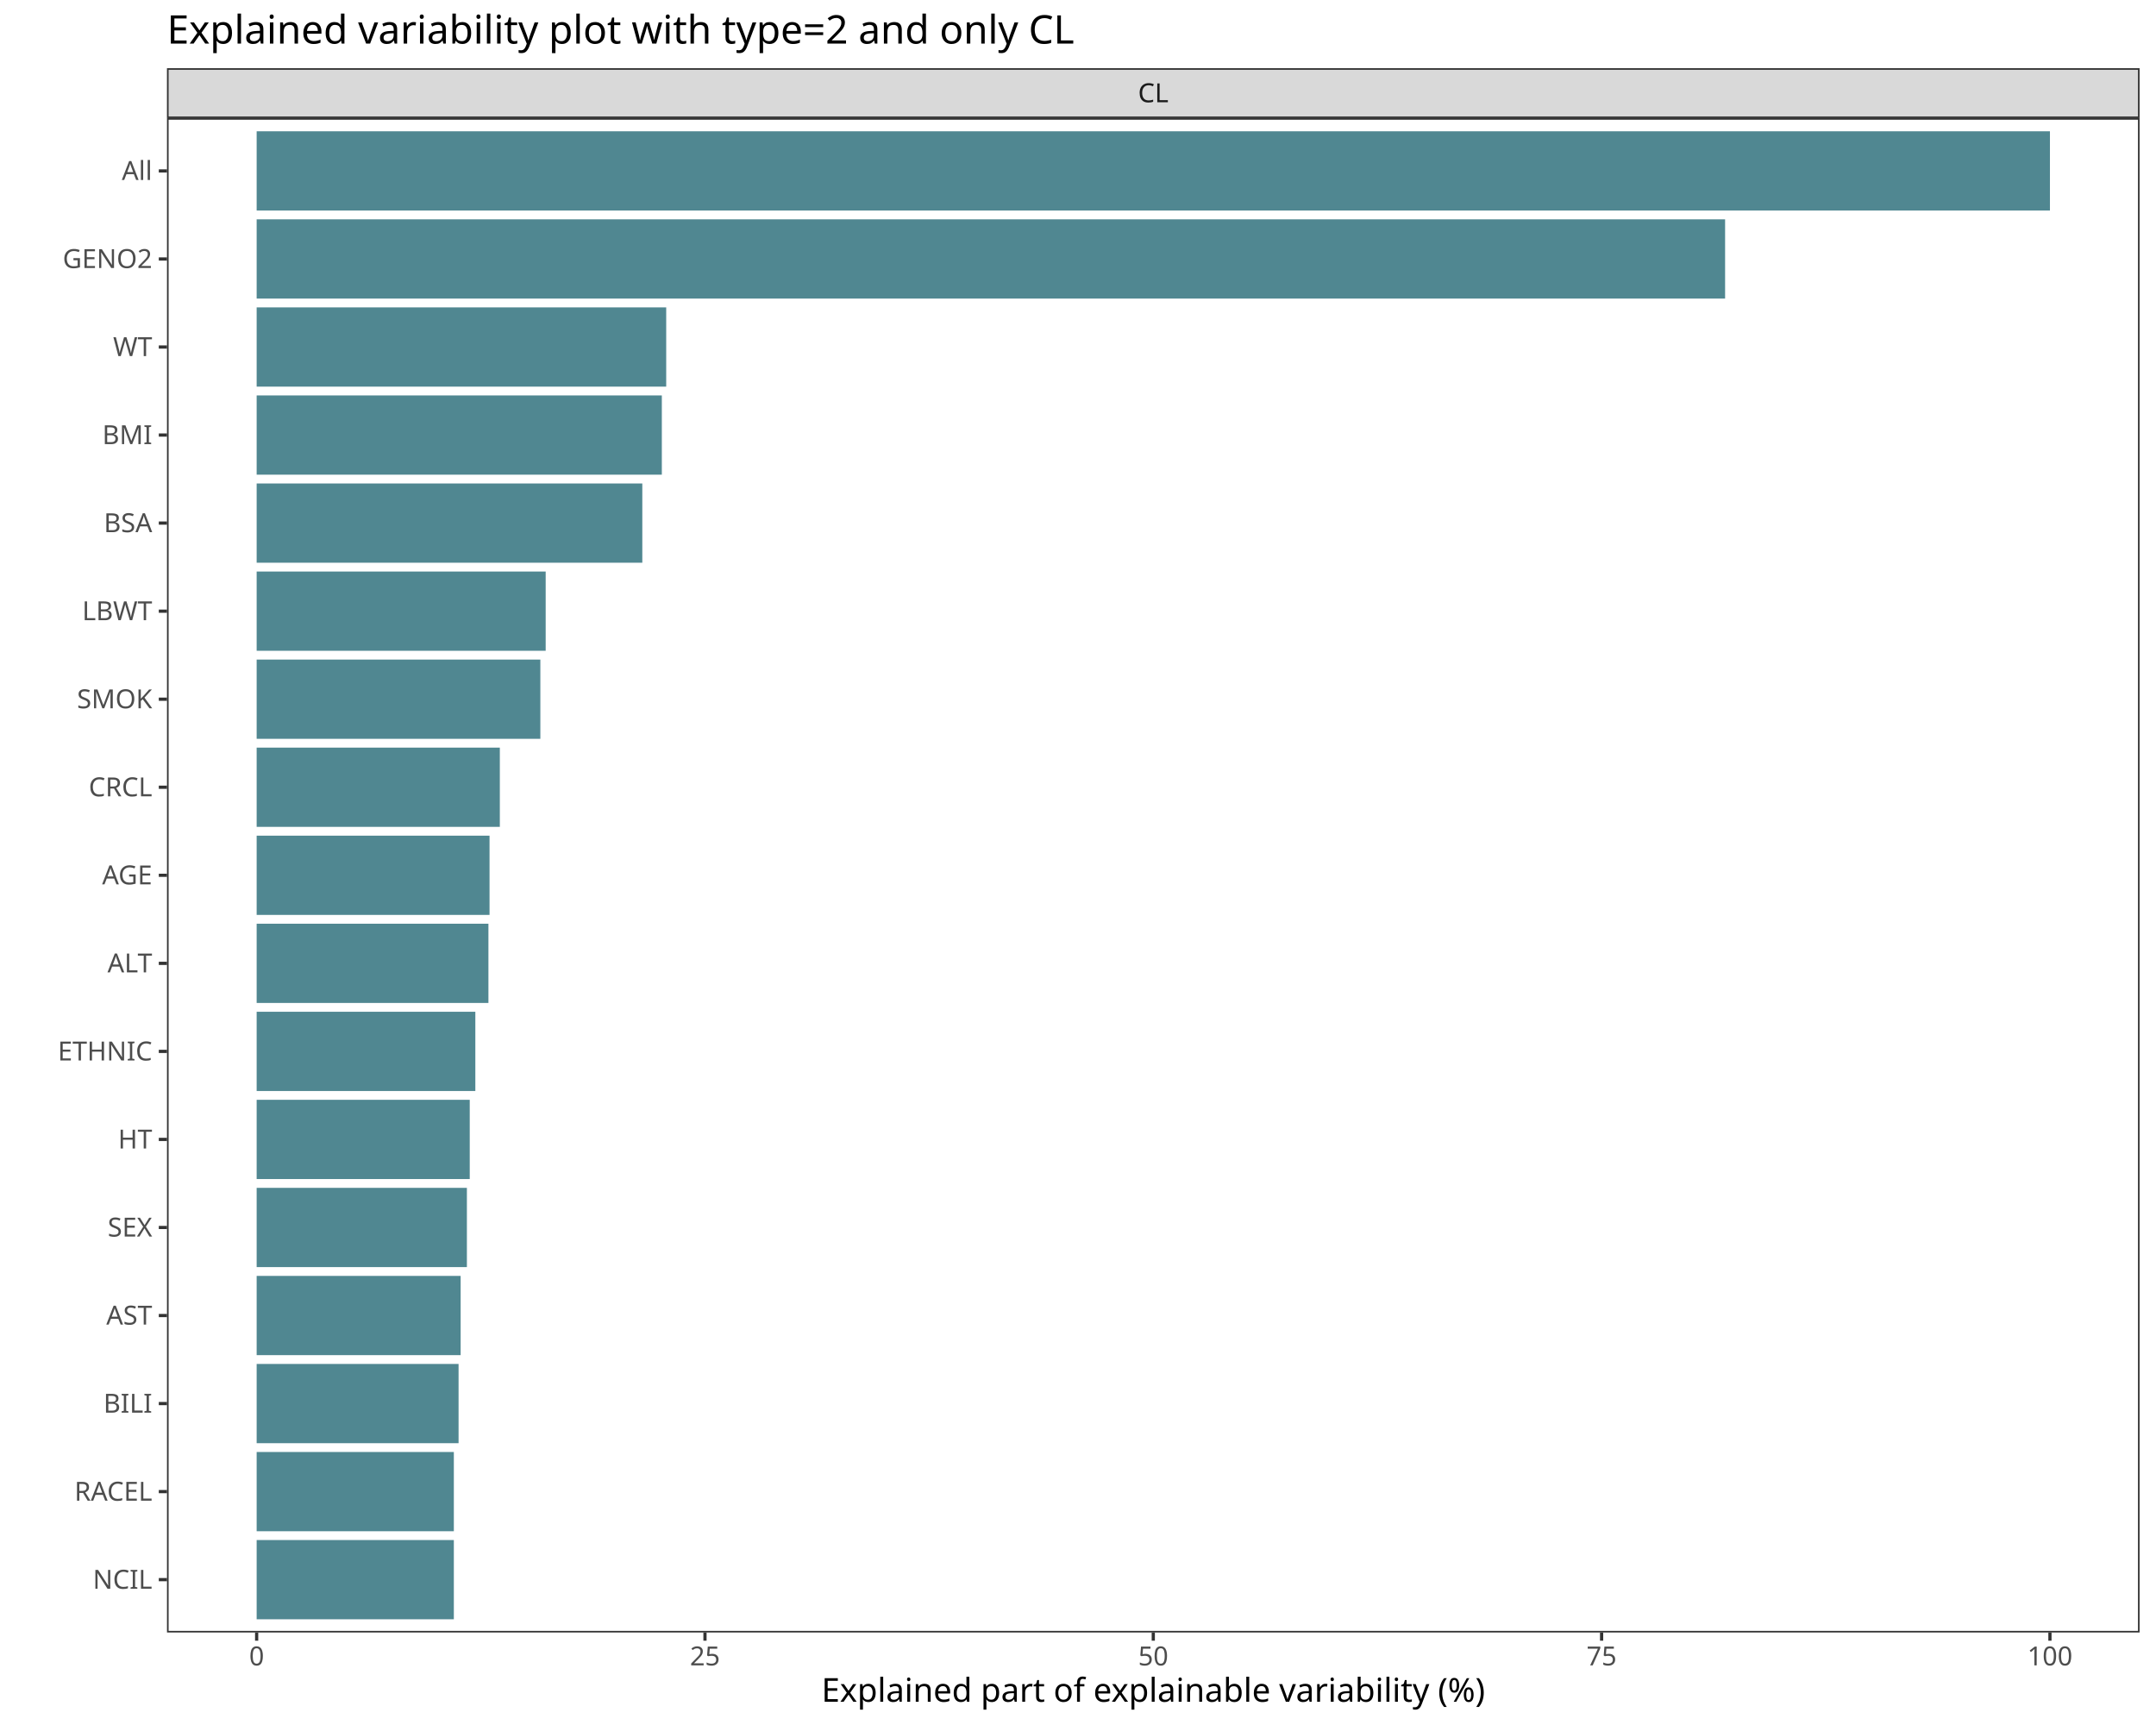
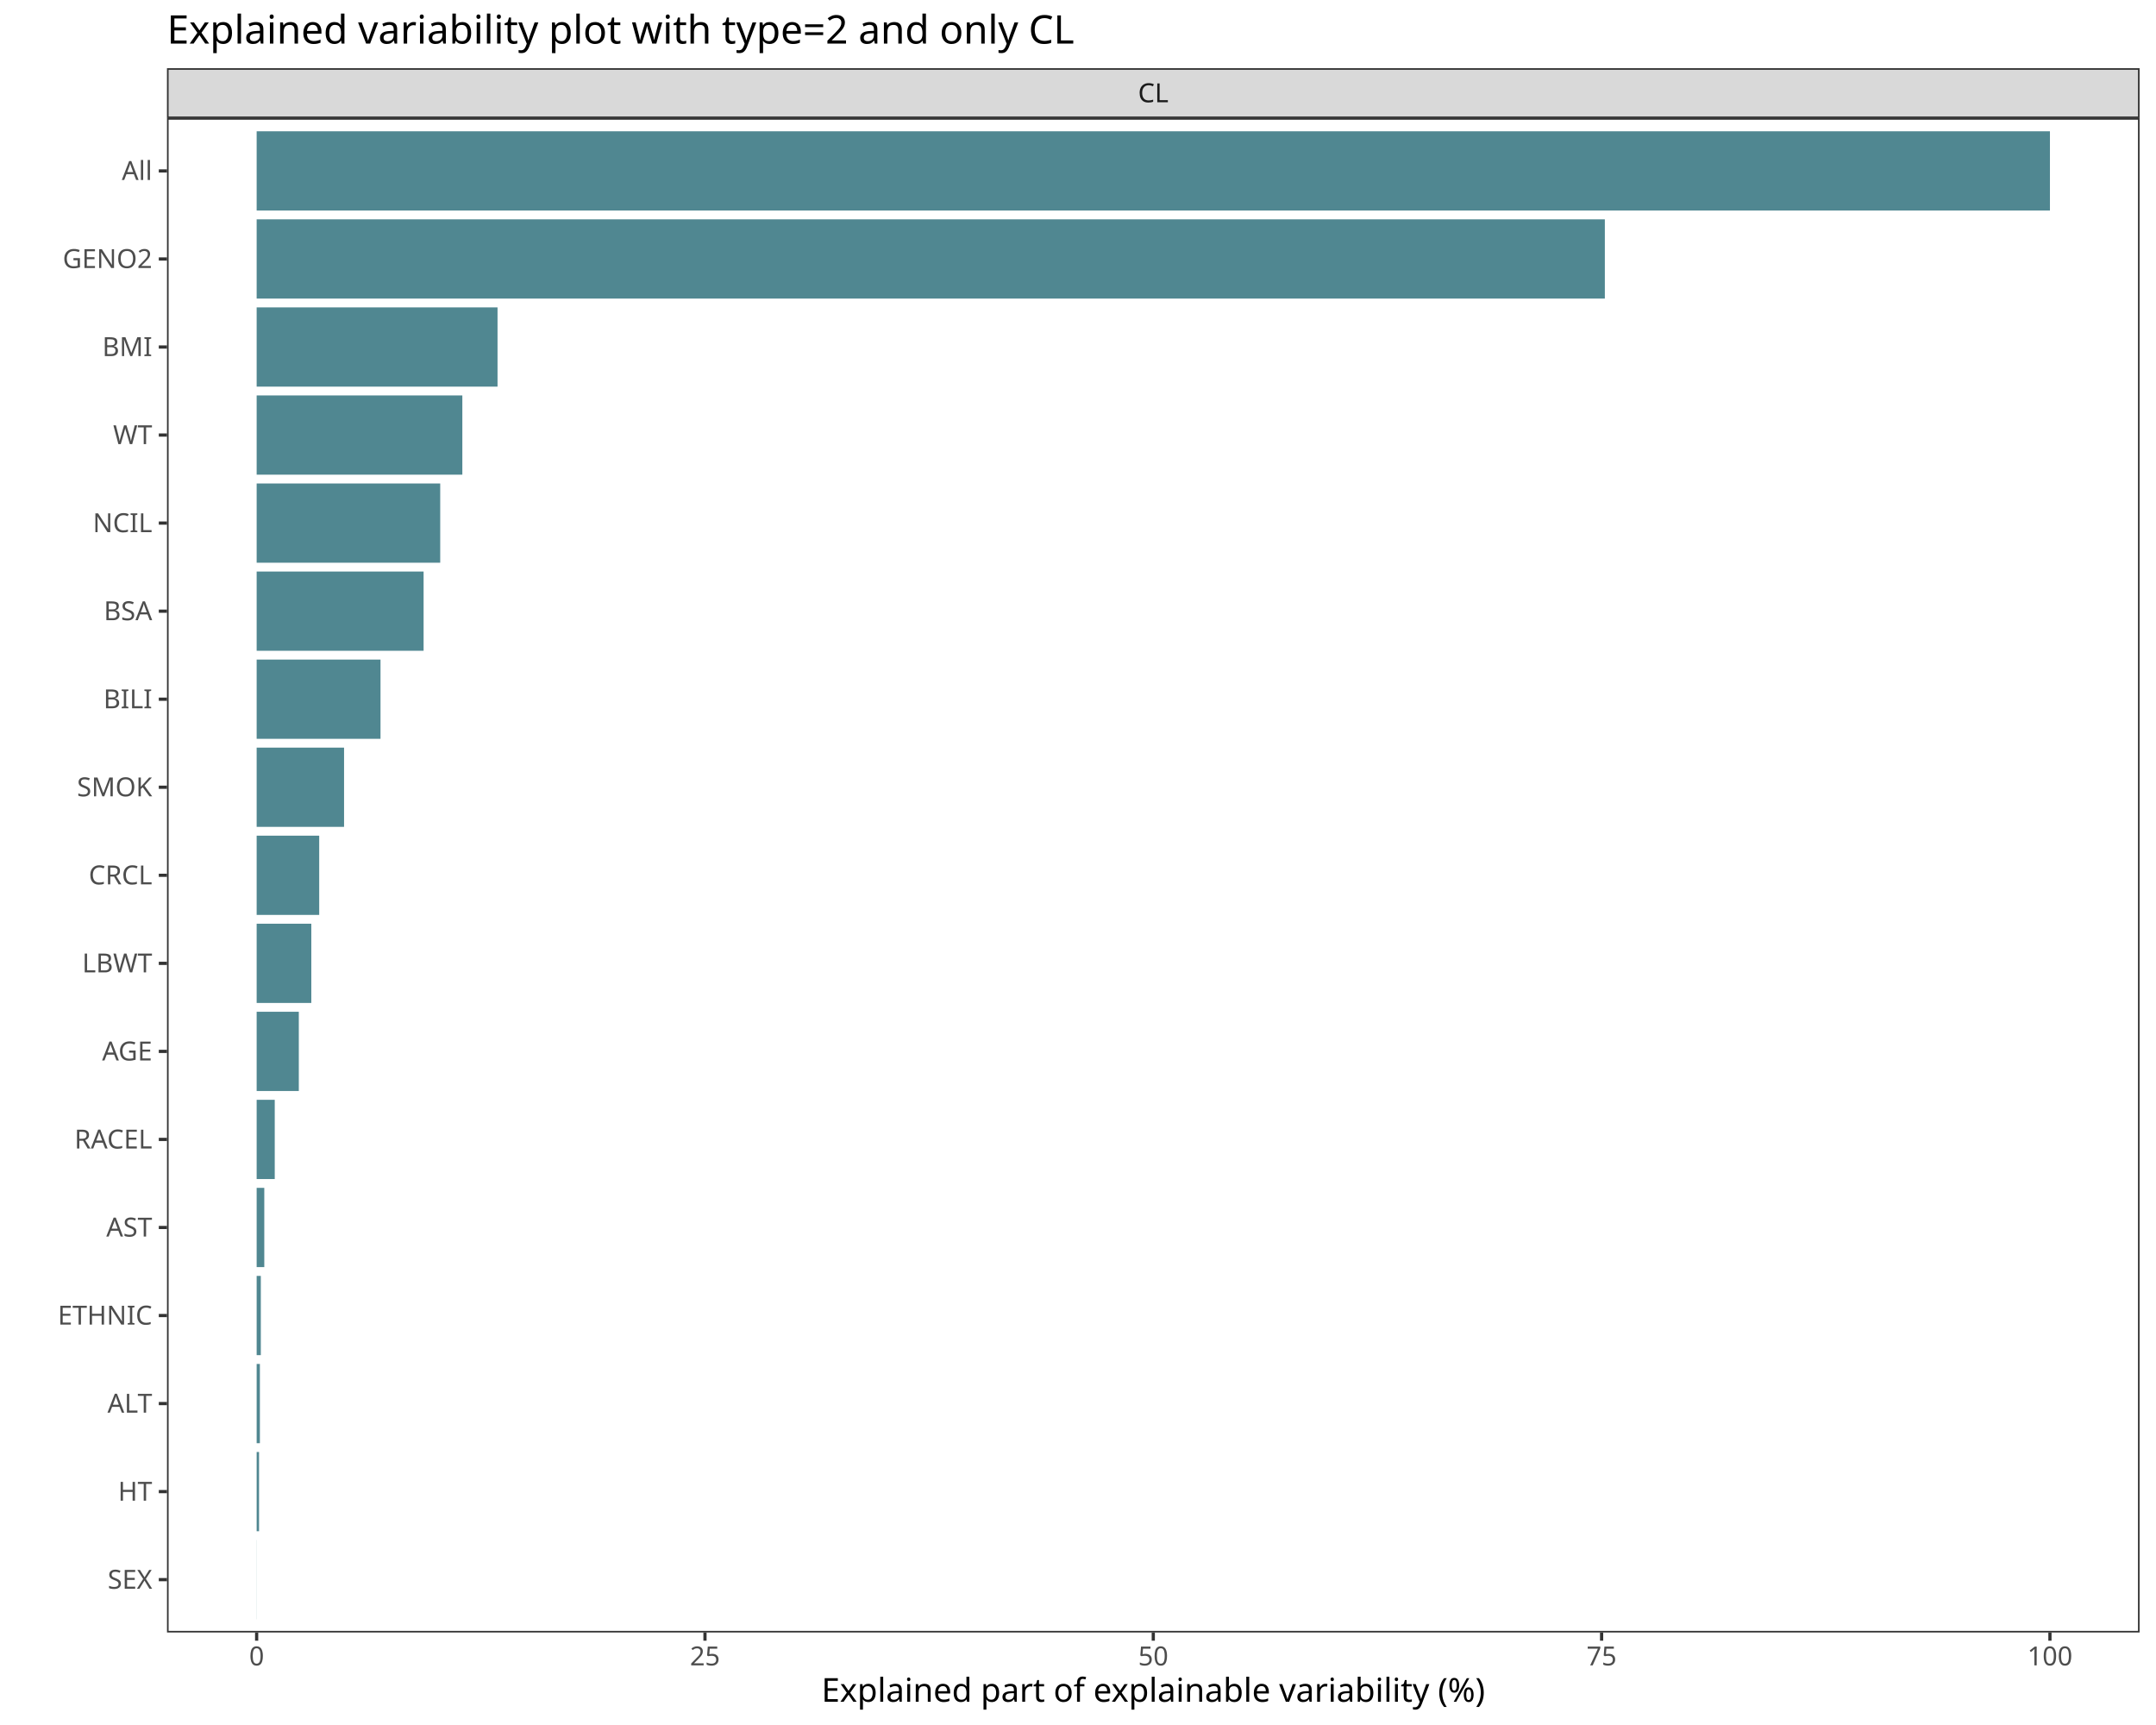
<svg xmlns="http://www.w3.org/2000/svg" class="svglite" data-engine-version="2.0" width="720.00pt" height="576.00pt" viewBox="0 0 720.00 576.00">
  <defs>
    <style type="text/css">
    .svglite line, .svglite polyline, .svglite polygon, .svglite path, .svglite rect, .svglite circle {
      fill: none;
      stroke: #000000;
      stroke-linecap: round;
      stroke-linejoin: round;
      stroke-miterlimit: 10.00;
    }
  </style>
  </defs>
  <rect width="100%" height="100%" style="stroke: none; fill: #FFFFFF;" />
  <defs>
    <clipPath id="cpMC4wMHw3MjAuMDB8MC4wMHw1NzYuMDA=">
      <rect x="0.00" y="0.00" width="720.00" height="576.00" />
    </clipPath>
  </defs>
  <g clip-path="url(#cpMC4wMHw3MjAuMDB8MC4wMHw1NzYuMDA=)">
    <rect x="0.00" y="0.00" width="720.00" height="576.00" style="stroke-width: 1.07; stroke: #FFFFFF; fill: #FFFFFF;" />
  </g>
  <defs>
    <clipPath id="cpNTUuNzd8NzE0LjUyfDM5LjQzfDU0NS4xMQ==">
      <rect x="55.77" y="39.43" width="658.75" height="505.68" />
    </clipPath>
  </defs>
  <g clip-path="url(#cpNTUuNzd8NzE0LjUyfDM5LjQzfDU0NS4xMQ==)">
    <rect x="55.77" y="39.43" width="658.75" height="505.68" style="stroke-width: 1.07; stroke: none; fill: #FFFFFF;" />
-     <rect x="85.71" y="43.84" width="598.87" height="26.46" style="stroke-width: 1.07; stroke: none; stroke-linecap: butt; stroke-linejoin: miter; fill: #508791;" />
-     <rect x="85.71" y="279.04" width="77.77" height="26.46" style="stroke-width: 1.07; stroke: none; stroke-linecap: butt; stroke-linejoin: miter; fill: #508791;" />
-     <rect x="85.71" y="308.44" width="77.40" height="26.46" style="stroke-width: 1.07; stroke: none; stroke-linecap: butt; stroke-linejoin: miter; fill: #508791;" />
-     <rect x="85.71" y="426.04" width="68.12" height="26.46" style="stroke-width: 1.07; stroke: none; stroke-linecap: butt; stroke-linejoin: miter; fill: #508791;" />
-     <rect x="85.71" y="455.44" width="67.43" height="26.46" style="stroke-width: 1.07; stroke: none; stroke-linecap: butt; stroke-linejoin: miter; fill: #508791;" />
-     <rect x="85.71" y="132.04" width="135.31" height="26.46" style="stroke-width: 1.07; stroke: none; stroke-linecap: butt; stroke-linejoin: miter; fill: #508791;" />
-     <rect x="85.71" y="161.44" width="128.79" height="26.46" style="stroke-width: 1.07; stroke: none; stroke-linecap: butt; stroke-linejoin: miter; fill: #508791;" />
-     <rect x="85.71" y="249.64" width="81.21" height="26.46" style="stroke-width: 1.07; stroke: none; stroke-linecap: butt; stroke-linejoin: miter; fill: #508791;" />
-     <rect x="85.71" y="337.84" width="73.03" height="26.46" style="stroke-width: 1.07; stroke: none; stroke-linecap: butt; stroke-linejoin: miter; fill: #508791;" />
-     <rect x="85.71" y="73.24" width="490.39" height="26.46" style="stroke-width: 1.07; stroke: none; stroke-linecap: butt; stroke-linejoin: miter; fill: #508791;" />
-     <rect x="85.71" y="367.24" width="71.16" height="26.46" style="stroke-width: 1.07; stroke: none; stroke-linecap: butt; stroke-linejoin: miter; fill: #508791;" />
-     <rect x="85.71" y="190.84" width="96.52" height="26.46" style="stroke-width: 1.07; stroke: none; stroke-linecap: butt; stroke-linejoin: miter; fill: #508791;" />
-     <rect x="85.71" y="514.24" width="65.85" height="26.46" style="stroke-width: 1.07; stroke: none; stroke-linecap: butt; stroke-linejoin: miter; fill: #508791;" />
-     <rect x="85.71" y="484.84" width="65.85" height="26.46" style="stroke-width: 1.07; stroke: none; stroke-linecap: butt; stroke-linejoin: miter; fill: #508791;" />
-     <rect x="85.71" y="396.64" width="70.21" height="26.46" style="stroke-width: 1.07; stroke: none; stroke-linecap: butt; stroke-linejoin: miter; fill: #508791;" />
-     <rect x="85.71" y="220.24" width="94.74" height="26.46" style="stroke-width: 1.07; stroke: none; stroke-linecap: butt; stroke-linejoin: miter; fill: #508791;" />
-     <rect x="85.71" y="102.64" width="136.77" height="26.46" style="stroke-width: 1.07; stroke: none; stroke-linecap: butt; stroke-linejoin: miter; fill: #508791;" />
+     <rect x="85.71" y="43.84" width="598.87" height="26.46" style="stroke-width: 1.07; stroke: none; stroke-linecap: square; stroke-linejoin: miter; fill: #508791;" />
+     <rect x="85.71" y="337.84" width="14.08" height="26.46" style="stroke-width: 1.07; stroke: none; stroke-linecap: square; stroke-linejoin: miter; fill: #508791;" />
+     <rect x="85.71" y="455.44" width="1.08" height="26.46" style="stroke-width: 1.07; stroke: none; stroke-linecap: square; stroke-linejoin: miter; fill: #508791;" />
+     <rect x="85.71" y="396.64" width="2.55" height="26.46" style="stroke-width: 1.07; stroke: none; stroke-linecap: square; stroke-linejoin: miter; fill: #508791;" />
+     <rect x="85.71" y="220.24" width="41.36" height="26.46" style="stroke-width: 1.07; stroke: none; stroke-linecap: square; stroke-linejoin: miter; fill: #508791;" />
+     <rect x="85.71" y="102.64" width="80.44" height="26.46" style="stroke-width: 1.07; stroke: none; stroke-linecap: square; stroke-linejoin: miter; fill: #508791;" />
+     <rect x="85.71" y="190.84" width="55.75" height="26.46" style="stroke-width: 1.07; stroke: none; stroke-linecap: square; stroke-linejoin: miter; fill: #508791;" />
+     <rect x="85.71" y="279.04" width="20.89" height="26.46" style="stroke-width: 1.07; stroke: none; stroke-linecap: square; stroke-linejoin: miter; fill: #508791;" />
+     <rect x="85.71" y="426.04" width="1.39" height="26.46" style="stroke-width: 1.07; stroke: none; stroke-linecap: square; stroke-linejoin: miter; fill: #508791;" />
+     <rect x="85.71" y="73.24" width="450.23" height="26.46" style="stroke-width: 1.07; stroke: none; stroke-linecap: square; stroke-linejoin: miter; fill: #508791;" />
+     <rect x="85.71" y="484.84" width="0.80" height="26.46" style="stroke-width: 1.07; stroke: none; stroke-linecap: square; stroke-linejoin: miter; fill: #508791;" />
+     <rect x="85.71" y="308.44" width="18.25" height="26.46" style="stroke-width: 1.07; stroke: none; stroke-linecap: square; stroke-linejoin: miter; fill: #508791;" />
+     <rect x="85.71" y="161.44" width="61.30" height="26.46" style="stroke-width: 1.07; stroke: none; stroke-linecap: square; stroke-linejoin: miter; fill: #508791;" />
+     <rect x="85.71" y="367.24" width="6.04" height="26.46" style="stroke-width: 1.07; stroke: none; stroke-linecap: square; stroke-linejoin: miter; fill: #508791;" />
+     <rect x="85.71" y="514.24" width="0.026" height="26.46" style="stroke-width: 1.07; stroke: none; stroke-linecap: square; stroke-linejoin: miter; fill: #508791;" />
+     <rect x="85.71" y="249.64" width="29.19" height="26.46" style="stroke-width: 1.07; stroke: none; stroke-linecap: square; stroke-linejoin: miter; fill: #508791;" />
+     <rect x="85.71" y="132.04" width="68.69" height="26.46" style="stroke-width: 1.07; stroke: none; stroke-linecap: square; stroke-linejoin: miter; fill: #508791;" />
    <rect x="55.77" y="39.43" width="658.75" height="505.68" style="stroke-width: 1.07; stroke: #333333;" />
  </g>
  <g clip-path="url(#cpMC4wMHw3MjAuMDB8MC4wMHw1NzYuMDA=)">
</g>
  <defs>
    <clipPath id="cpNTUuNzd8NzE0LjUyfDIyLjc4fDM5LjQz">
      <rect x="55.77" y="22.78" width="658.75" height="16.65" />
    </clipPath>
  </defs>
  <g clip-path="url(#cpNTUuNzd8NzE0LjUyfDIyLjc4fDM5LjQz)">
    <rect x="55.77" y="22.78" width="658.75" height="16.65" style="stroke-width: 1.07; stroke: #333333; fill: #D9D9D9;" />
    <text x="385.14" y="34.14" text-anchor="middle" style="font-size: 8.80px; fill: #1A1A1A; font-family: sans;" textLength="11.25px" lengthAdjust="spacingAndGlyphs">CL</text>
  </g>
  <g clip-path="url(#cpMC4wMHw3MjAuMDB8MC4wMHw1NzYuMDA=)">
    <polyline points="85.71,547.85 85.71,545.11 " style="stroke-width: 1.07; stroke: #333333; stroke-linecap: butt;" />
    <polyline points="235.43,547.85 235.43,545.11 " style="stroke-width: 1.07; stroke: #333333; stroke-linecap: butt;" />
    <polyline points="385.14,547.85 385.14,545.11 " style="stroke-width: 1.07; stroke: #333333; stroke-linecap: butt;" />
    <polyline points="534.86,547.85 534.86,545.11 " style="stroke-width: 1.07; stroke: #333333; stroke-linecap: butt;" />
    <polyline points="684.58,547.85 684.58,545.11 " style="stroke-width: 1.07; stroke: #333333; stroke-linecap: butt;" />
    <text x="85.71" y="556.10" text-anchor="middle" style="font-size: 8.80px; fill: #4D4D4D; font-family: sans;" textLength="4.89px" lengthAdjust="spacingAndGlyphs">0</text>
    <text x="235.43" y="556.10" text-anchor="middle" style="font-size: 8.80px; fill: #4D4D4D; font-family: sans;" textLength="9.79px" lengthAdjust="spacingAndGlyphs">25</text>
    <text x="385.14" y="556.10" text-anchor="middle" style="font-size: 8.80px; fill: #4D4D4D; font-family: sans;" textLength="9.79px" lengthAdjust="spacingAndGlyphs">50</text>
    <text x="534.86" y="556.10" text-anchor="middle" style="font-size: 8.80px; fill: #4D4D4D; font-family: sans;" textLength="9.79px" lengthAdjust="spacingAndGlyphs">75</text>
    <text x="684.58" y="556.10" text-anchor="middle" style="font-size: 8.80px; fill: #4D4D4D; font-family: sans;" textLength="14.68px" lengthAdjust="spacingAndGlyphs">100</text>
-     <text x="50.84" y="530.50" text-anchor="end" style="font-size: 8.80px; fill: #4D4D4D; font-family: sans;" textLength="20.05px" lengthAdjust="spacingAndGlyphs">NCIL</text>
-     <text x="50.84" y="501.10" text-anchor="end" style="font-size: 8.80px; fill: #4D4D4D; font-family: sans;" textLength="29.35px" lengthAdjust="spacingAndGlyphs">RACEL</text>
-     <text x="50.84" y="471.70" text-anchor="end" style="font-size: 8.80px; fill: #4D4D4D; font-family: sans;" textLength="15.66px" lengthAdjust="spacingAndGlyphs">BILI</text>
-     <text x="50.84" y="442.30" text-anchor="end" style="font-size: 8.80px; fill: #4D4D4D; font-family: sans;" textLength="17.12px" lengthAdjust="spacingAndGlyphs">AST</text>
-     <text x="50.84" y="412.90" text-anchor="end" style="font-size: 8.80px; fill: #4D4D4D; font-family: sans;" textLength="17.61px" lengthAdjust="spacingAndGlyphs">SEX</text>
-     <text x="50.84" y="383.50" text-anchor="end" style="font-size: 8.80px; fill: #4D4D4D; font-family: sans;" textLength="11.73px" lengthAdjust="spacingAndGlyphs">HT</text>
-     <text x="50.84" y="354.10" text-anchor="end" style="font-size: 8.80px; fill: #4D4D4D; font-family: sans;" textLength="32.76px" lengthAdjust="spacingAndGlyphs">ETHNIC</text>
-     <text x="50.84" y="324.70" text-anchor="end" style="font-size: 8.80px; fill: #4D4D4D; font-family: sans;" textLength="16.14px" lengthAdjust="spacingAndGlyphs">ALT</text>
-     <text x="50.84" y="295.30" text-anchor="end" style="font-size: 8.80px; fill: #4D4D4D; font-family: sans;" textLength="18.59px" lengthAdjust="spacingAndGlyphs">AGE</text>
-     <text x="50.84" y="265.90" text-anchor="end" style="font-size: 8.80px; fill: #4D4D4D; font-family: sans;" textLength="23.97px" lengthAdjust="spacingAndGlyphs">CRCL</text>
-     <text x="50.84" y="236.50" text-anchor="end" style="font-size: 8.80px; fill: #4D4D4D; font-family: sans;" textLength="25.92px" lengthAdjust="spacingAndGlyphs">SMOK</text>
-     <text x="50.84" y="207.10" text-anchor="end" style="font-size: 8.80px; fill: #4D4D4D; font-family: sans;" textLength="24.45px" lengthAdjust="spacingAndGlyphs">LBWT</text>
-     <text x="50.84" y="177.70" text-anchor="end" style="font-size: 8.80px; fill: #4D4D4D; font-family: sans;" textLength="17.61px" lengthAdjust="spacingAndGlyphs">BSA</text>
-     <text x="50.84" y="148.30" text-anchor="end" style="font-size: 8.80px; fill: #4D4D4D; font-family: sans;" textLength="15.65px" lengthAdjust="spacingAndGlyphs">BMI</text>
-     <text x="50.84" y="118.90" text-anchor="end" style="font-size: 8.80px; fill: #4D4D4D; font-family: sans;" textLength="13.68px" lengthAdjust="spacingAndGlyphs">WT</text>
+     <text x="50.84" y="530.50" text-anchor="end" style="font-size: 8.80px; fill: #4D4D4D; font-family: sans;" textLength="17.61px" lengthAdjust="spacingAndGlyphs">SEX</text>
+     <text x="50.84" y="501.10" text-anchor="end" style="font-size: 8.80px; fill: #4D4D4D; font-family: sans;" textLength="11.73px" lengthAdjust="spacingAndGlyphs">HT</text>
+     <text x="50.84" y="471.70" text-anchor="end" style="font-size: 8.80px; fill: #4D4D4D; font-family: sans;" textLength="16.14px" lengthAdjust="spacingAndGlyphs">ALT</text>
+     <text x="50.84" y="442.30" text-anchor="end" style="font-size: 8.80px; fill: #4D4D4D; font-family: sans;" textLength="32.76px" lengthAdjust="spacingAndGlyphs">ETHNIC</text>
+     <text x="50.84" y="412.90" text-anchor="end" style="font-size: 8.80px; fill: #4D4D4D; font-family: sans;" textLength="17.12px" lengthAdjust="spacingAndGlyphs">AST</text>
+     <text x="50.84" y="383.50" text-anchor="end" style="font-size: 8.80px; fill: #4D4D4D; font-family: sans;" textLength="29.35px" lengthAdjust="spacingAndGlyphs">RACEL</text>
+     <text x="50.84" y="354.10" text-anchor="end" style="font-size: 8.80px; fill: #4D4D4D; font-family: sans;" textLength="18.59px" lengthAdjust="spacingAndGlyphs">AGE</text>
+     <text x="50.84" y="324.70" text-anchor="end" style="font-size: 8.80px; fill: #4D4D4D; font-family: sans;" textLength="24.45px" lengthAdjust="spacingAndGlyphs">LBWT</text>
+     <text x="50.84" y="295.30" text-anchor="end" style="font-size: 8.80px; fill: #4D4D4D; font-family: sans;" textLength="23.97px" lengthAdjust="spacingAndGlyphs">CRCL</text>
+     <text x="50.84" y="265.90" text-anchor="end" style="font-size: 8.80px; fill: #4D4D4D; font-family: sans;" textLength="25.92px" lengthAdjust="spacingAndGlyphs">SMOK</text>
+     <text x="50.84" y="236.50" text-anchor="end" style="font-size: 8.80px; fill: #4D4D4D; font-family: sans;" textLength="15.66px" lengthAdjust="spacingAndGlyphs">BILI</text>
+     <text x="50.84" y="207.10" text-anchor="end" style="font-size: 8.80px; fill: #4D4D4D; font-family: sans;" textLength="17.61px" lengthAdjust="spacingAndGlyphs">BSA</text>
+     <text x="50.84" y="177.70" text-anchor="end" style="font-size: 8.80px; fill: #4D4D4D; font-family: sans;" textLength="20.05px" lengthAdjust="spacingAndGlyphs">NCIL</text>
+     <text x="50.84" y="148.30" text-anchor="end" style="font-size: 8.80px; fill: #4D4D4D; font-family: sans;" textLength="13.68px" lengthAdjust="spacingAndGlyphs">WT</text>
+     <text x="50.84" y="118.90" text-anchor="end" style="font-size: 8.80px; fill: #4D4D4D; font-family: sans;" textLength="15.65px" lengthAdjust="spacingAndGlyphs">BMI</text>
    <text x="50.84" y="89.50" text-anchor="end" style="font-size: 8.80px; fill: #4D4D4D; font-family: sans;" textLength="30.82px" lengthAdjust="spacingAndGlyphs">GENO2</text>
    <text x="50.84" y="60.10" text-anchor="end" style="font-size: 8.80px; fill: #4D4D4D; font-family: sans;" textLength="9.78px" lengthAdjust="spacingAndGlyphs">All</text>
    <polyline points="53.03,527.47 55.77,527.47 " style="stroke-width: 1.07; stroke: #333333; stroke-linecap: butt;" />
    <polyline points="53.03,498.07 55.77,498.07 " style="stroke-width: 1.07; stroke: #333333; stroke-linecap: butt;" />
    <polyline points="53.03,468.67 55.77,468.67 " style="stroke-width: 1.07; stroke: #333333; stroke-linecap: butt;" />
    <polyline points="53.03,439.27 55.77,439.27 " style="stroke-width: 1.07; stroke: #333333; stroke-linecap: butt;" />
    <polyline points="53.03,409.87 55.77,409.87 " style="stroke-width: 1.07; stroke: #333333; stroke-linecap: butt;" />
    <polyline points="53.03,380.47 55.77,380.47 " style="stroke-width: 1.07; stroke: #333333; stroke-linecap: butt;" />
    <polyline points="53.03,351.07 55.77,351.07 " style="stroke-width: 1.07; stroke: #333333; stroke-linecap: butt;" />
    <polyline points="53.03,321.67 55.77,321.67 " style="stroke-width: 1.07; stroke: #333333; stroke-linecap: butt;" />
    <polyline points="53.03,292.27 55.77,292.27 " style="stroke-width: 1.07; stroke: #333333; stroke-linecap: butt;" />
    <polyline points="53.03,262.87 55.77,262.87 " style="stroke-width: 1.07; stroke: #333333; stroke-linecap: butt;" />
    <polyline points="53.03,233.47 55.77,233.47 " style="stroke-width: 1.07; stroke: #333333; stroke-linecap: butt;" />
    <polyline points="53.03,204.07 55.77,204.07 " style="stroke-width: 1.07; stroke: #333333; stroke-linecap: butt;" />
    <polyline points="53.03,174.67 55.77,174.67 " style="stroke-width: 1.07; stroke: #333333; stroke-linecap: butt;" />
    <polyline points="53.03,145.27 55.77,145.27 " style="stroke-width: 1.07; stroke: #333333; stroke-linecap: butt;" />
    <polyline points="53.03,115.87 55.77,115.87 " style="stroke-width: 1.07; stroke: #333333; stroke-linecap: butt;" />
    <polyline points="53.03,86.47 55.77,86.47 " style="stroke-width: 1.07; stroke: #333333; stroke-linecap: butt;" />
    <polyline points="53.03,57.07 55.77,57.07 " style="stroke-width: 1.07; stroke: #333333; stroke-linecap: butt;" />
    <text x="385.14" y="568.24" text-anchor="middle" style="font-size: 11.00px; font-family: sans;" textLength="210.34px" lengthAdjust="spacingAndGlyphs">Explained part of explainable variability (%)</text>
    <text x="55.77" y="14.56" style="font-size: 13.20px; font-family: sans;" textLength="286.56px" lengthAdjust="spacingAndGlyphs">Explained variability plot with type=2 and only CL</text>
  </g>
</svg>
